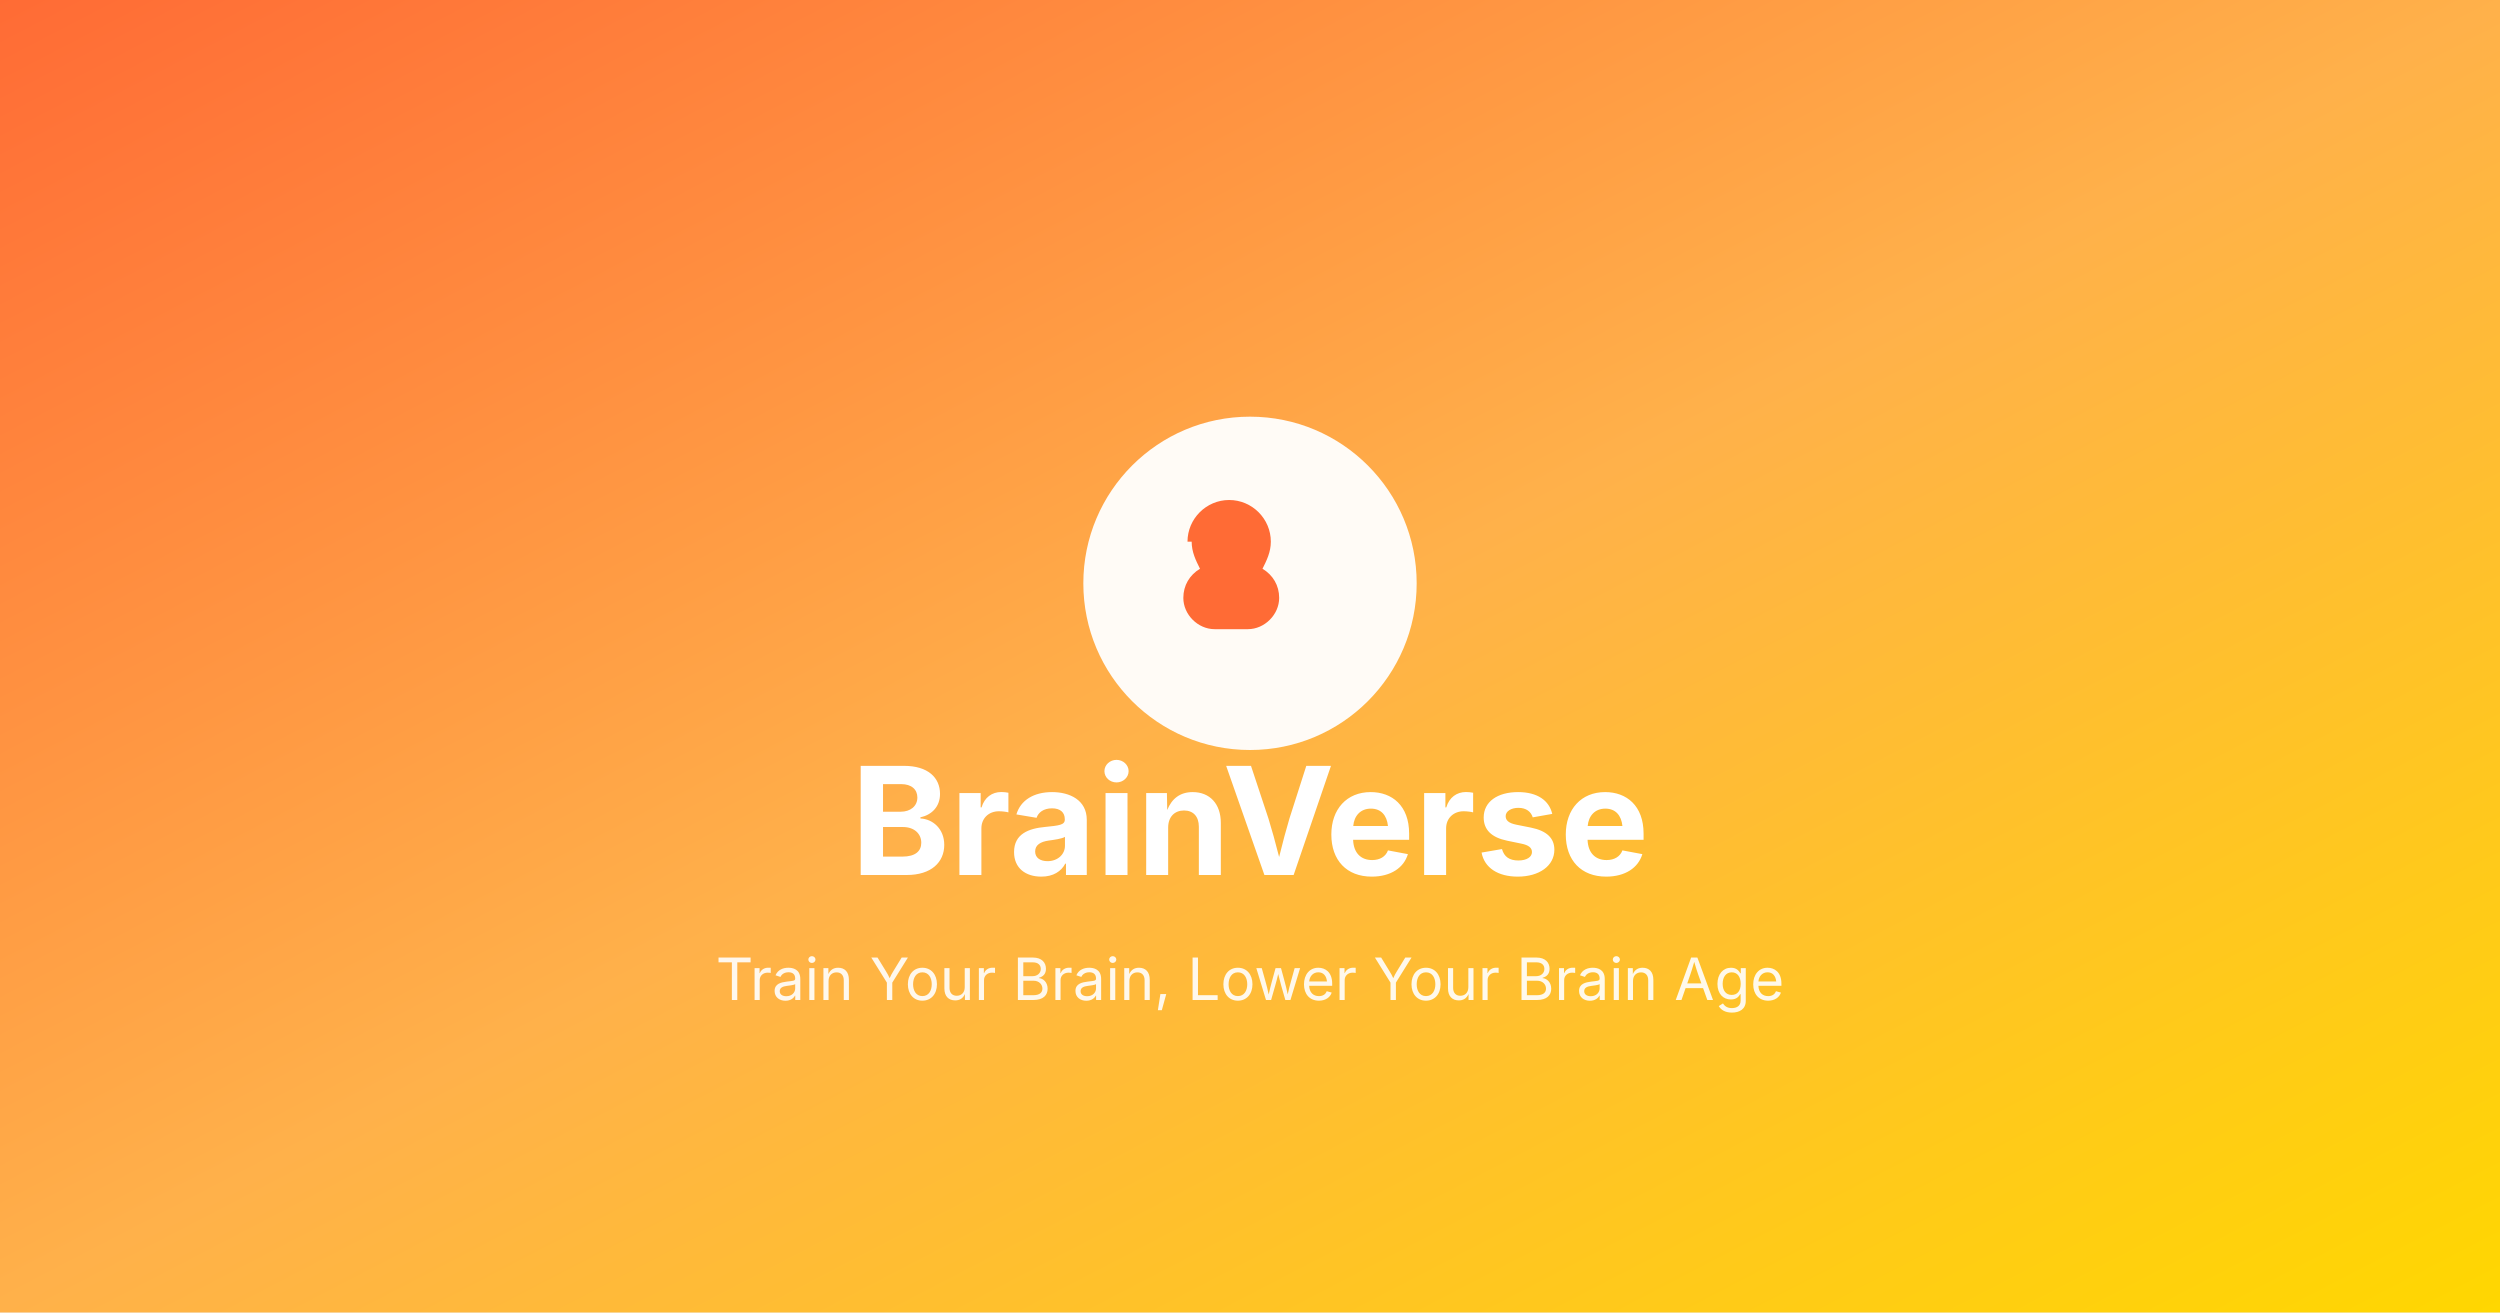
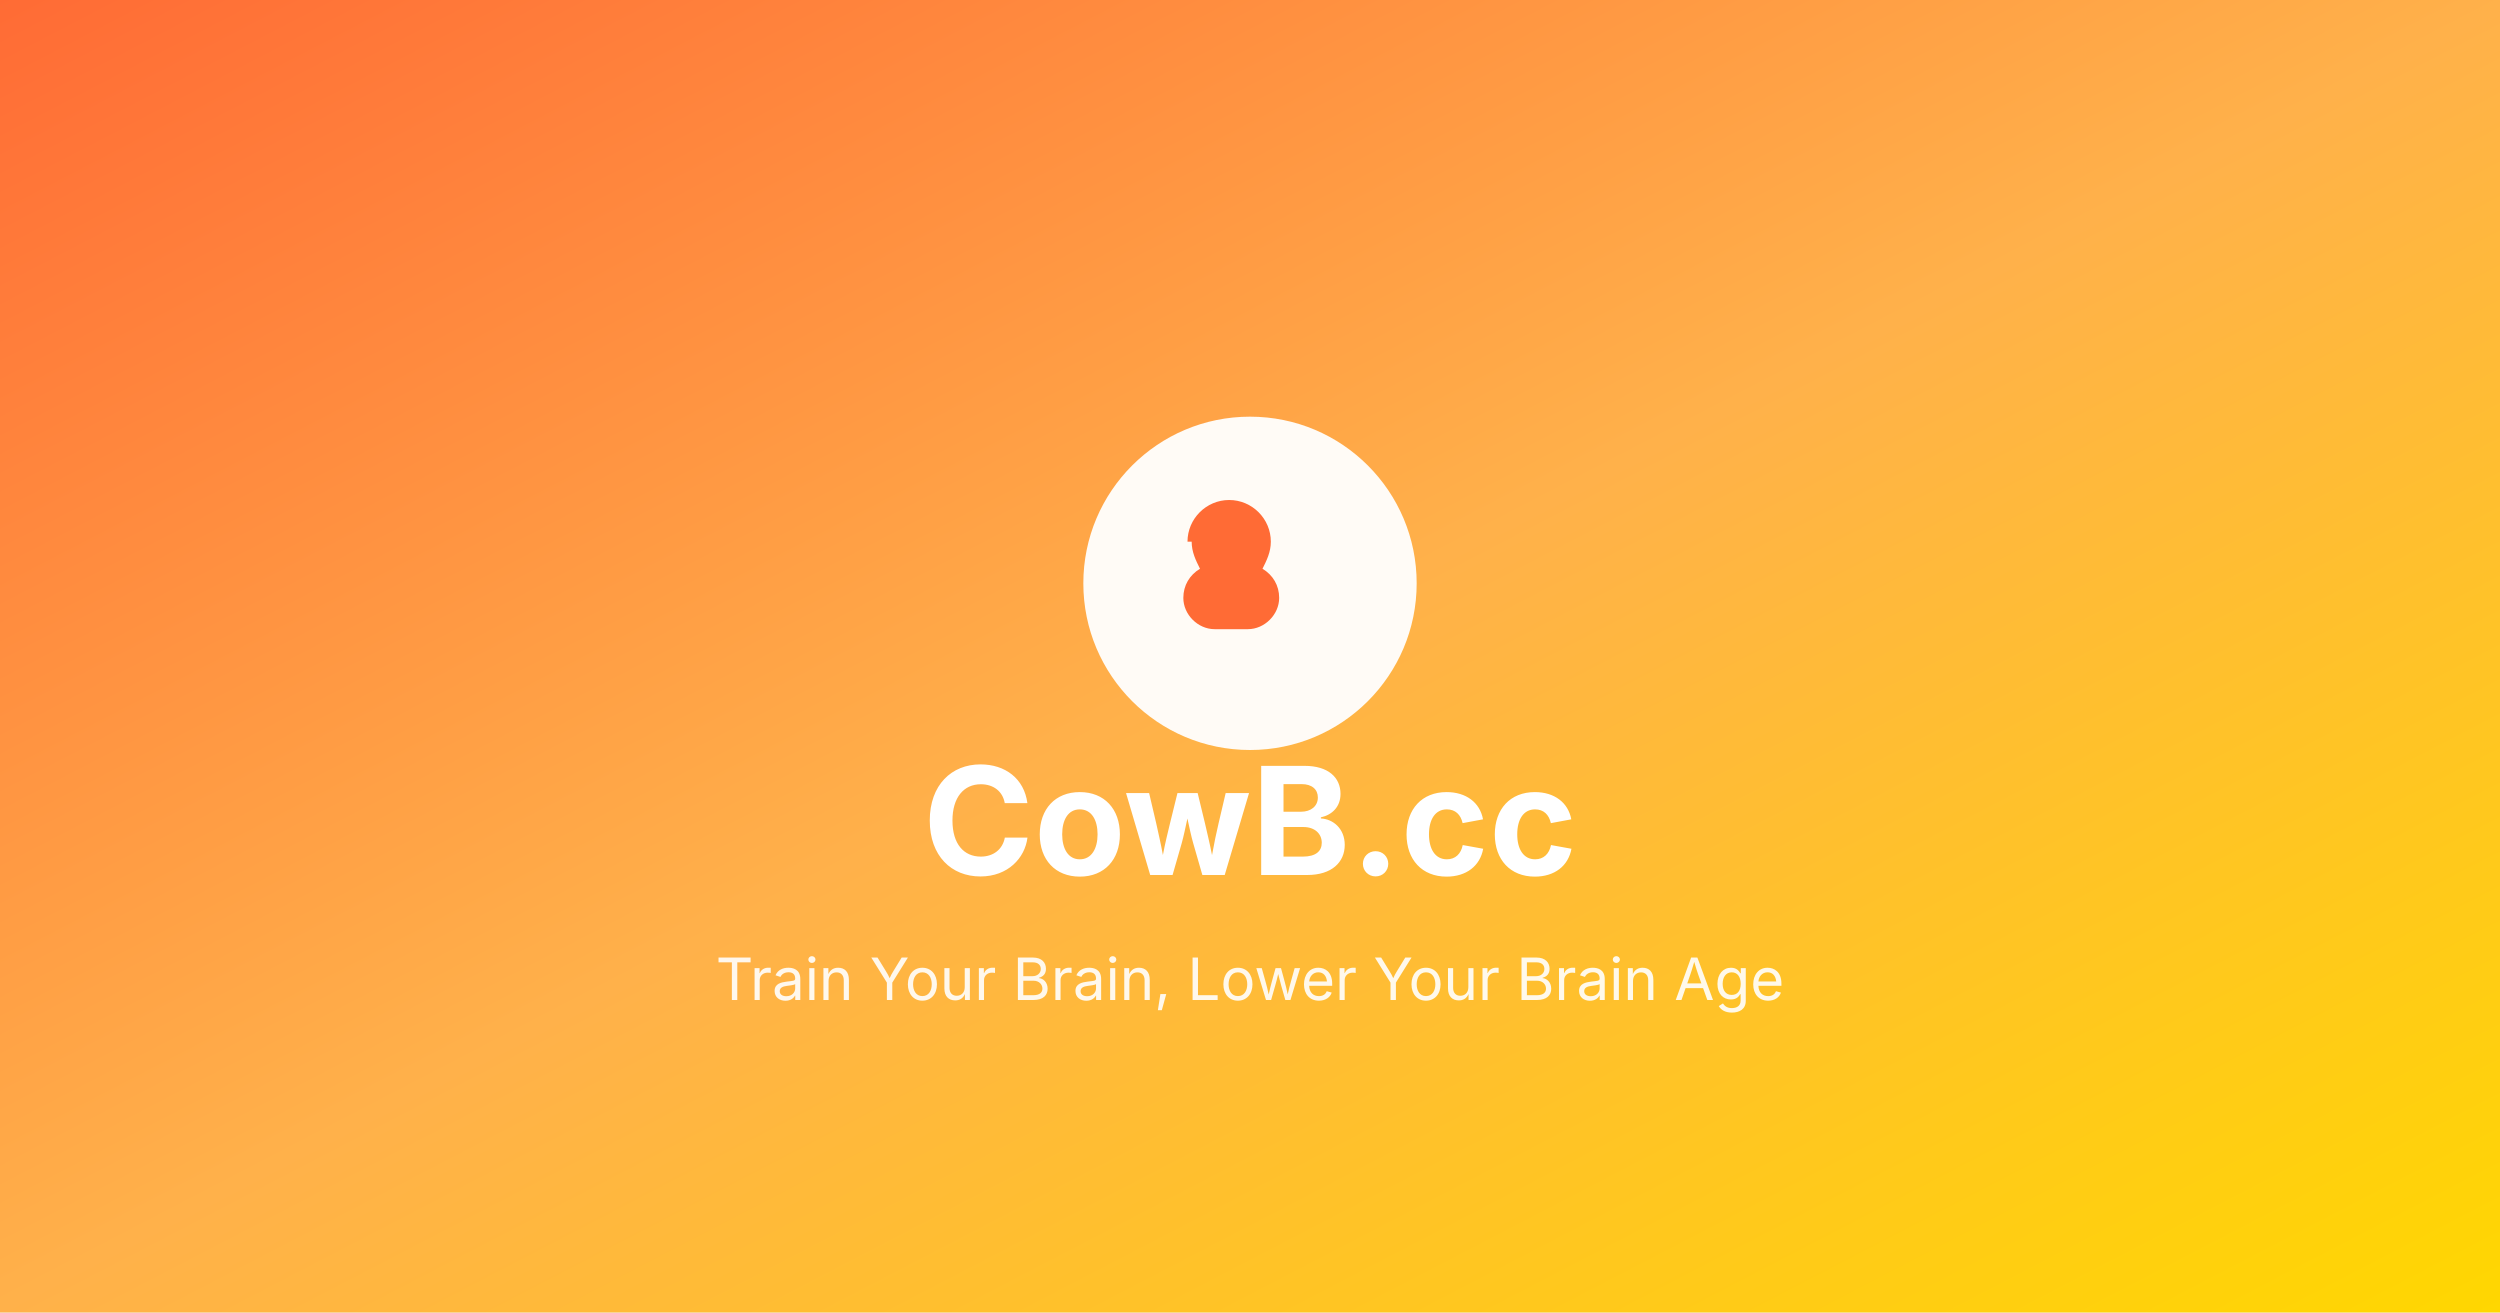
<svg xmlns="http://www.w3.org/2000/svg" viewBox="0 0 1200 630">
  <defs>
    <linearGradient id="bg" x1="0%" y1="0%" x2="100%" y2="100%">
      <stop offset="0%" stop-color="#FF6B35" />
      <stop offset="50%" stop-color="#FFB14A" />
      <stop offset="100%" stop-color="#FFD700" />
    </linearGradient>
  </defs>
  <rect width="1200" height="630" fill="url(#bg)" />
  <g transform="translate(600, 280)">
    <circle cx="0" cy="0" r="80" fill="#fff" opacity="0.95" />
    <path d="M-30 -20c0-11 9-20 20-20s20 9 20 20c0 5-2 9-4 13 5 3 8 8 8 14 0 8-7 15-15 15h-16c-8 0-15-7-15-15 0-6 3-11 8-14-2-4-4-8-4-13z" fill="#FF6B35" />
  </g>
-   <text x="600" y="420" font-family="Inter, sans-serif" font-size="72" font-weight="bold" fill="#fff" text-anchor="middle">BrainVerse</text>
+   <text x="600" y="420" font-family="Inter, sans-serif" font-size="72" font-weight="bold" fill="#fff" text-anchor="middle">CowB.cc</text>
  <text x="600" y="480" font-family="Inter, sans-serif" font-size="28" fill="#fff" text-anchor="middle" opacity="0.9">Train Your Brain, Lower Your Brain Age</text>
</svg>
